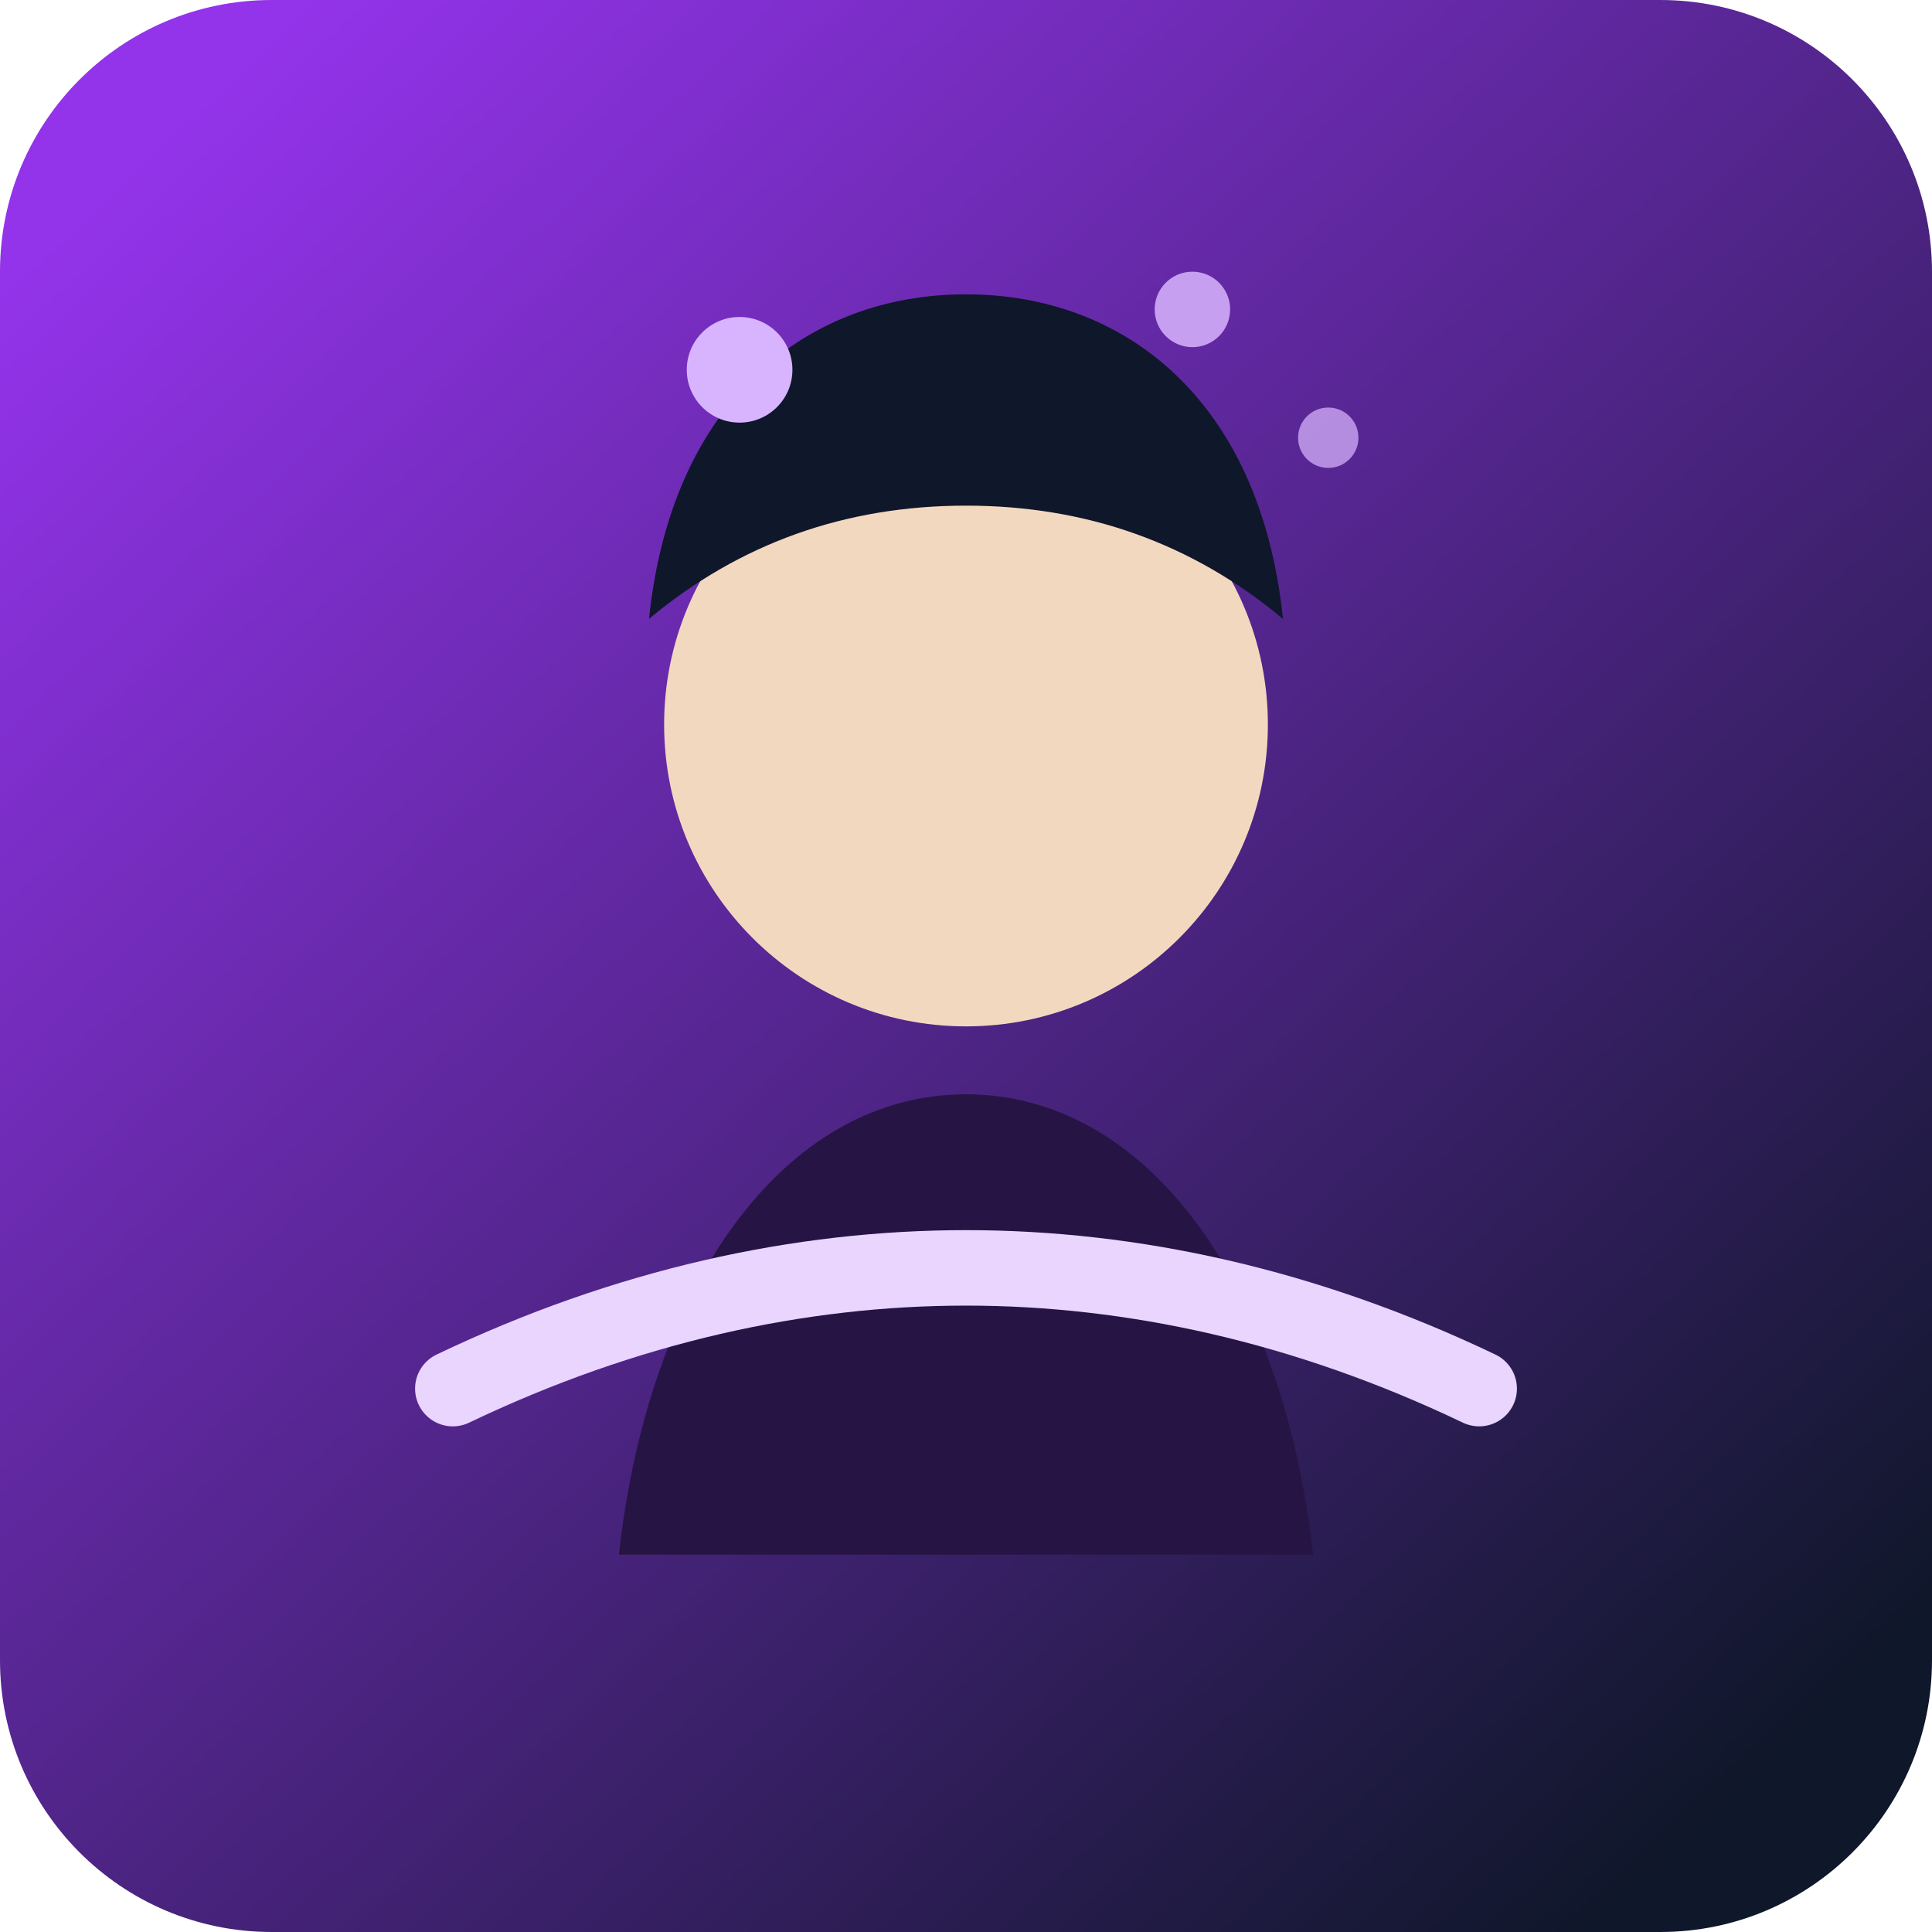
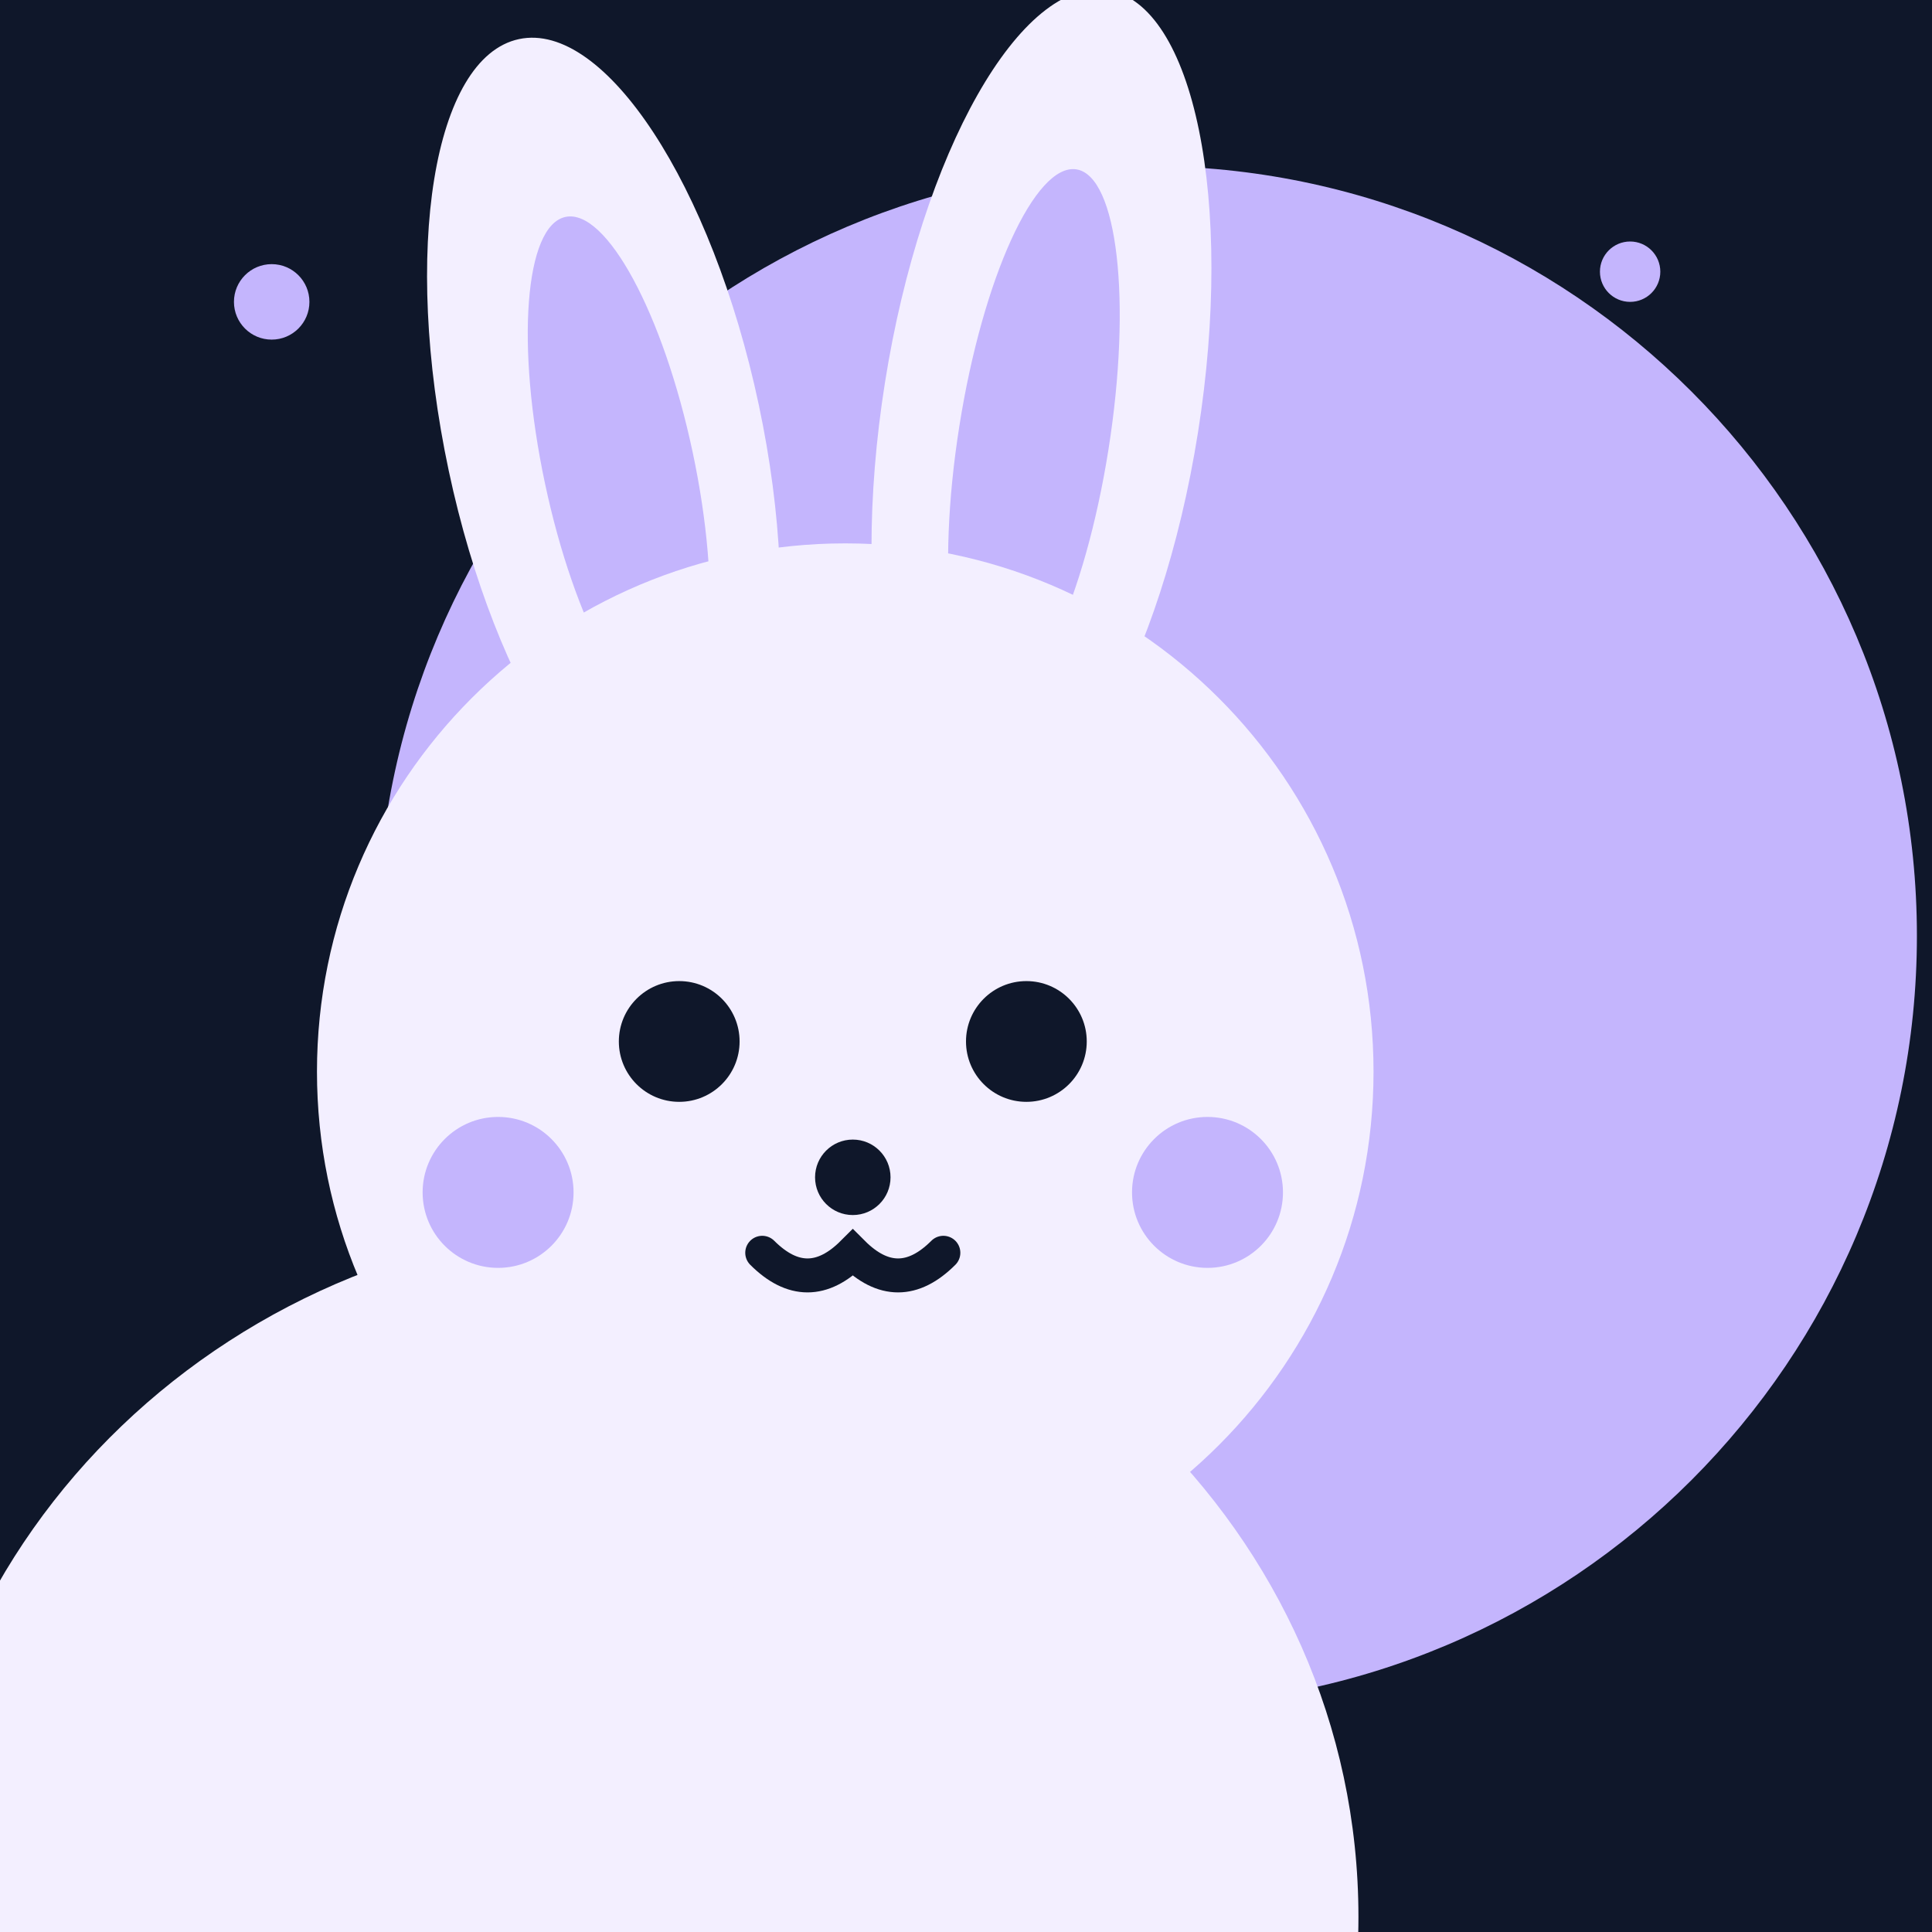
<svg xmlns="http://www.w3.org/2000/svg" width="256" height="256" viewBox="0 0 256 256" fill="none">
-   <rect width="256" height="256" rx="36" fill="url(#bg)" />
-   <circle cx="128" cy="96" r="40" fill="#F3D8C0" />
-   <path d="M82 206C86 170 104 145 128 145C152 145 170 170 174 206" fill="#261544" />
-   <path d="M86 82C89 53 107 39 128 39C149 39 167 53 170 82C158 72 144 67 128 67C112 67 98 72 86 82Z" fill="#0F172A" />
-   <circle cx="98" cy="49" r="7" fill="#D8B4FE" />
-   <circle cx="158" cy="41" r="5" fill="#D8B4FE" fill-opacity="0.85" />
-   <circle cx="176" cy="58" r="4" fill="#D8B4FE" fill-opacity="0.72" />
-   <path d="M60 184C83 173 106 168 128 168C150 168 173 173 196 184" stroke="#E9D5FF" stroke-width="10" stroke-linecap="round" />
-   <defs>
-     <linearGradient id="bg" x1="22" y1="18" x2="230" y2="238" gradientUnits="userSpaceOnUse">
-       <stop stop-color="#9333EA" />
-       <stop offset="1" stop-color="#0F172A" />
-     </linearGradient>
-   </defs>
+   <rect width="256" height="256" fill="#0F172A" />
+   <circle cx="36" cy="40" r="5" fill="#C4B5FD" />
+   <circle cx="216" cy="36" r="4" fill="#C4B5FD" />
+   <circle cx="238" cy="86" r="3.5" fill="#C4B5FD" />
+   <circle cx="152" cy="124" r="102" fill="#C4B5FD" />
+   <ellipse cx="84" cy="254" rx="96" ry="92" fill="#F3EFFF" />
+   <ellipse cx="80" cy="58" rx="21" ry="54" fill="#F3EFFF" transform="rotate(-12 80 58)" />
+   <ellipse cx="82" cy="62" rx="10" ry="34" fill="#C4B5FD" transform="rotate(-12 82 62)" />
+   <ellipse cx="138" cy="54" rx="21" ry="56" fill="#F3EFFF" transform="rotate(9 138 54)" />
+   <ellipse cx="137" cy="58" rx="10" ry="36" fill="#C4B5FD" transform="rotate(9 137 58)" />
+   <circle cx="112" cy="142" r="70" fill="#F3EFFF" />
+   <circle cx="90" cy="138" r="8" fill="#0F172A" />
+   <circle cx="136" cy="138" r="8" fill="#0F172A" />
+   <circle cx="113" cy="156" r="5" fill="#0F172A" />
+   <path d="M101 166 Q107 172 113 166 Q119 172 125 166" stroke="#0F172A" stroke-width="4.5" stroke-linecap="round" fill="none" />
+   <circle cx="66" cy="158" r="10" fill="#C4B5FD" />
+   <circle cx="160" cy="158" r="10" fill="#C4B5FD" />
</svg>
